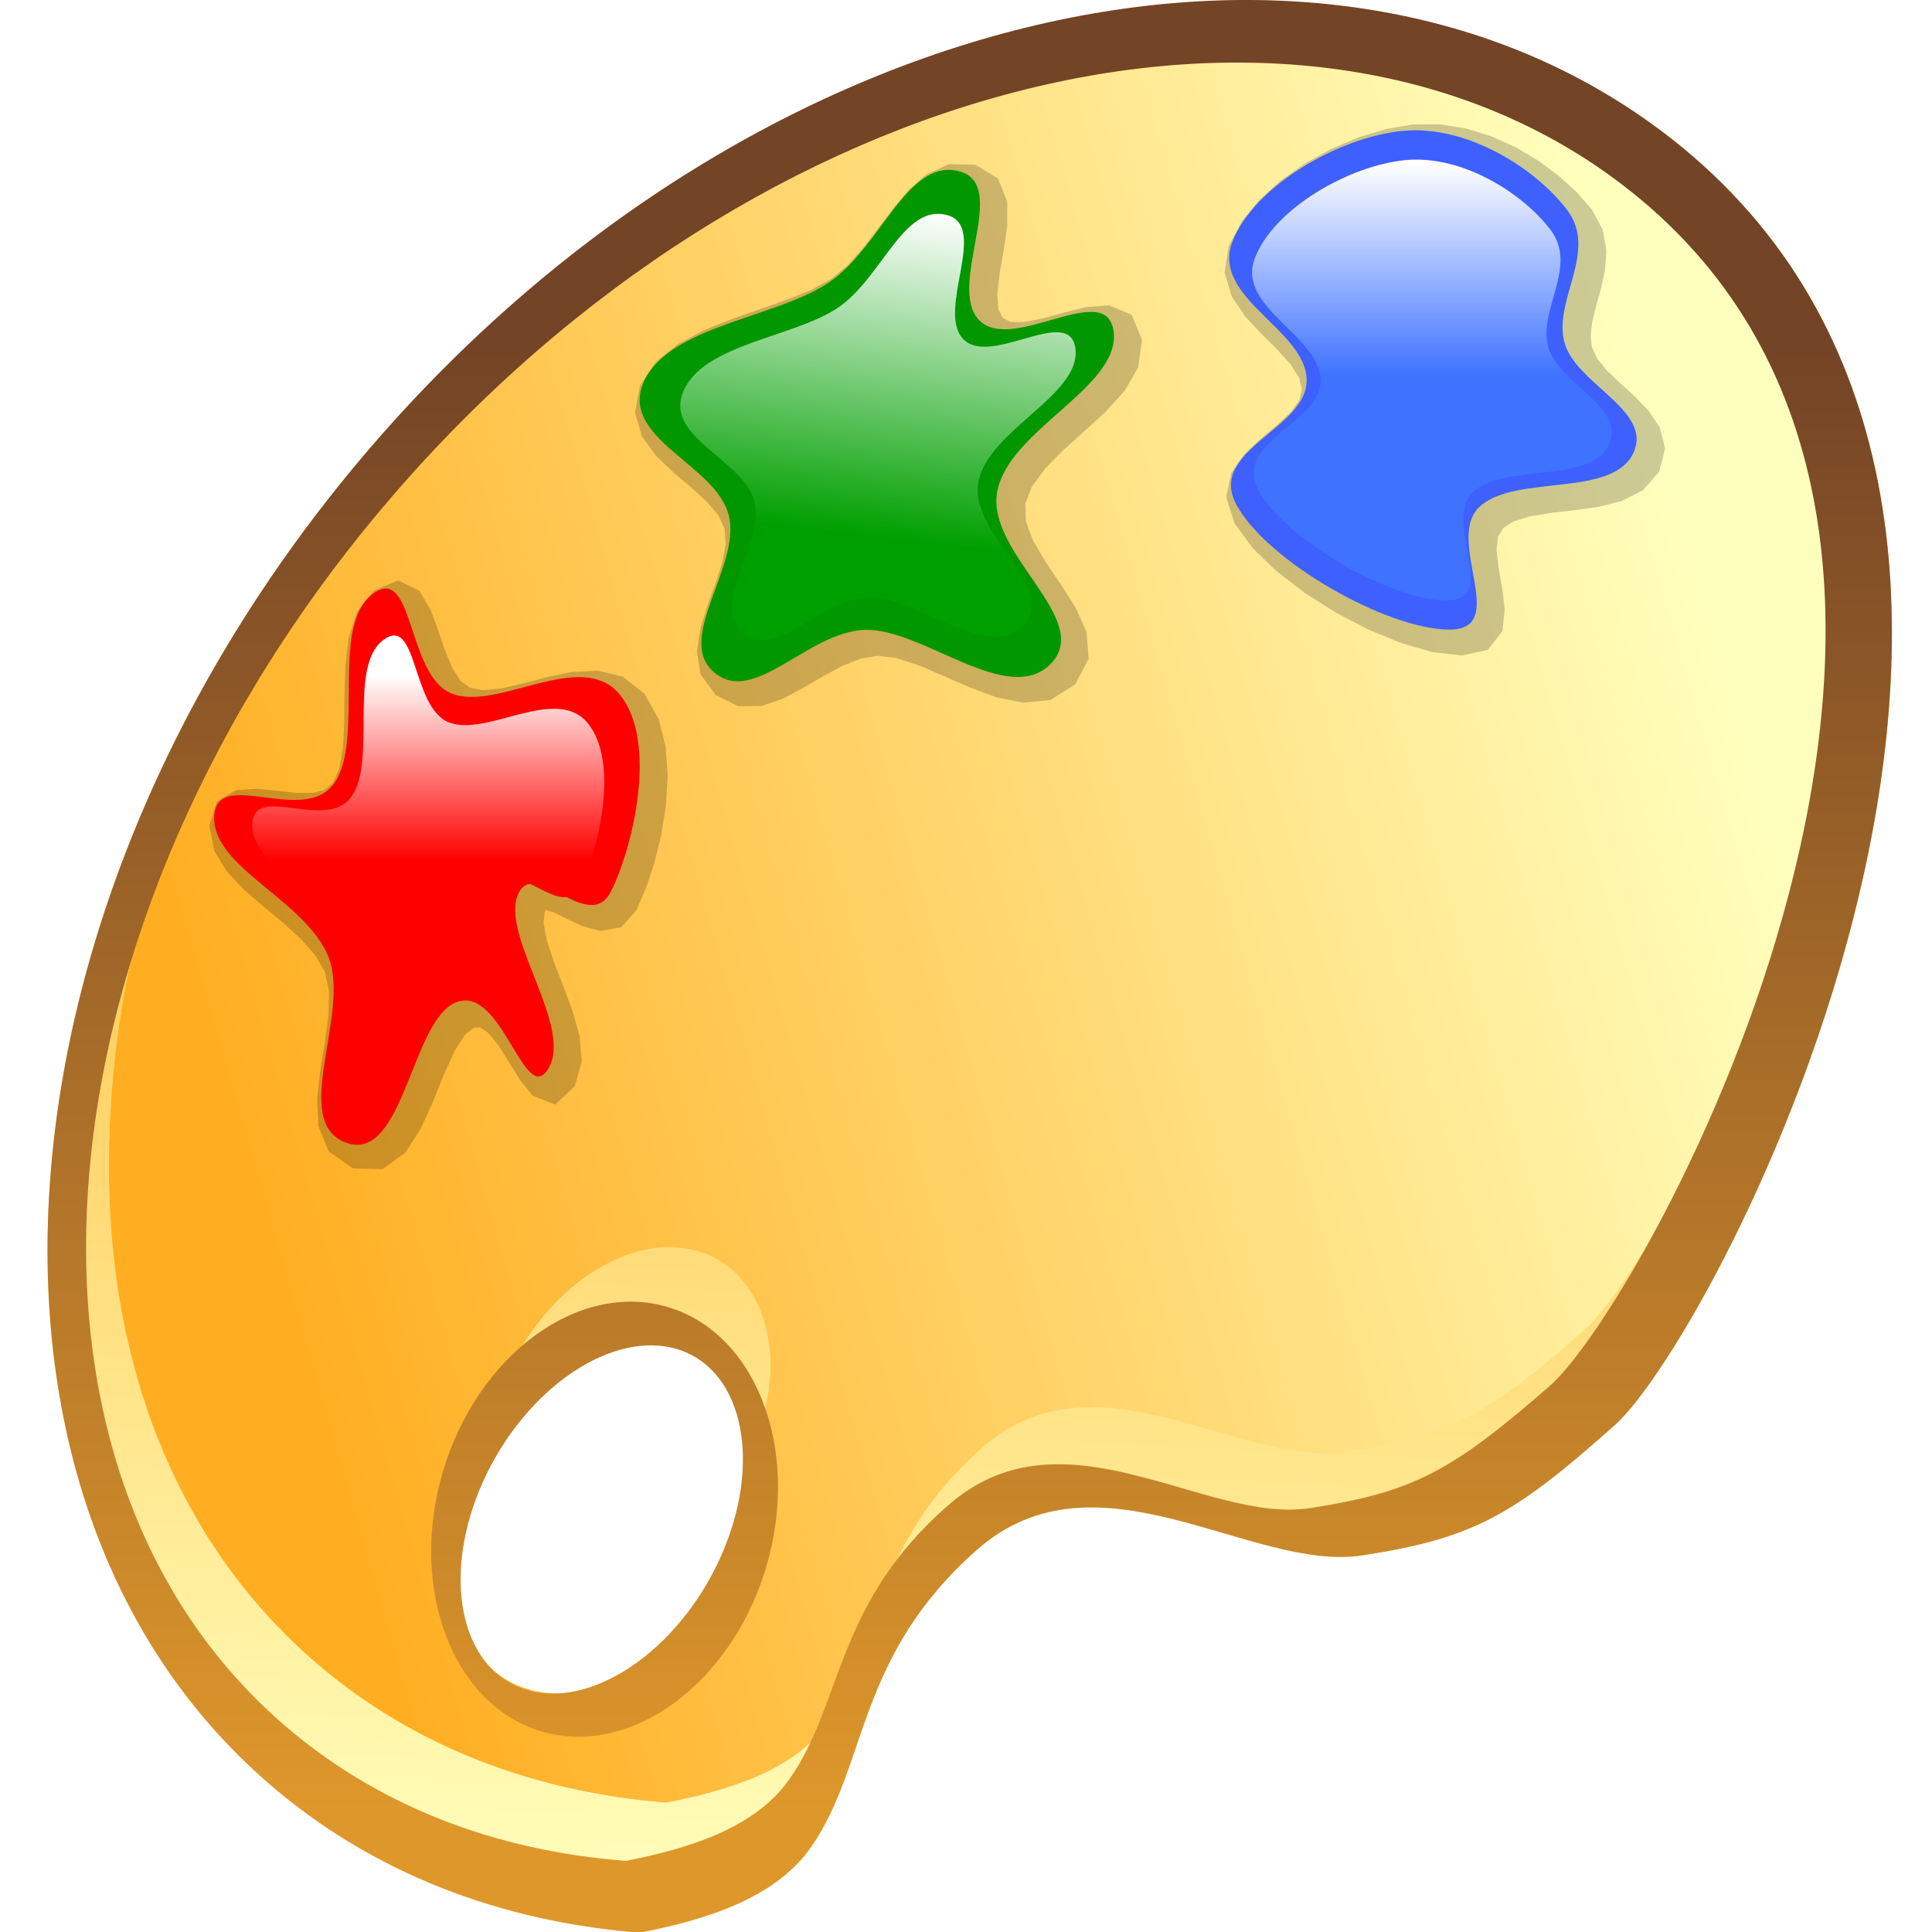
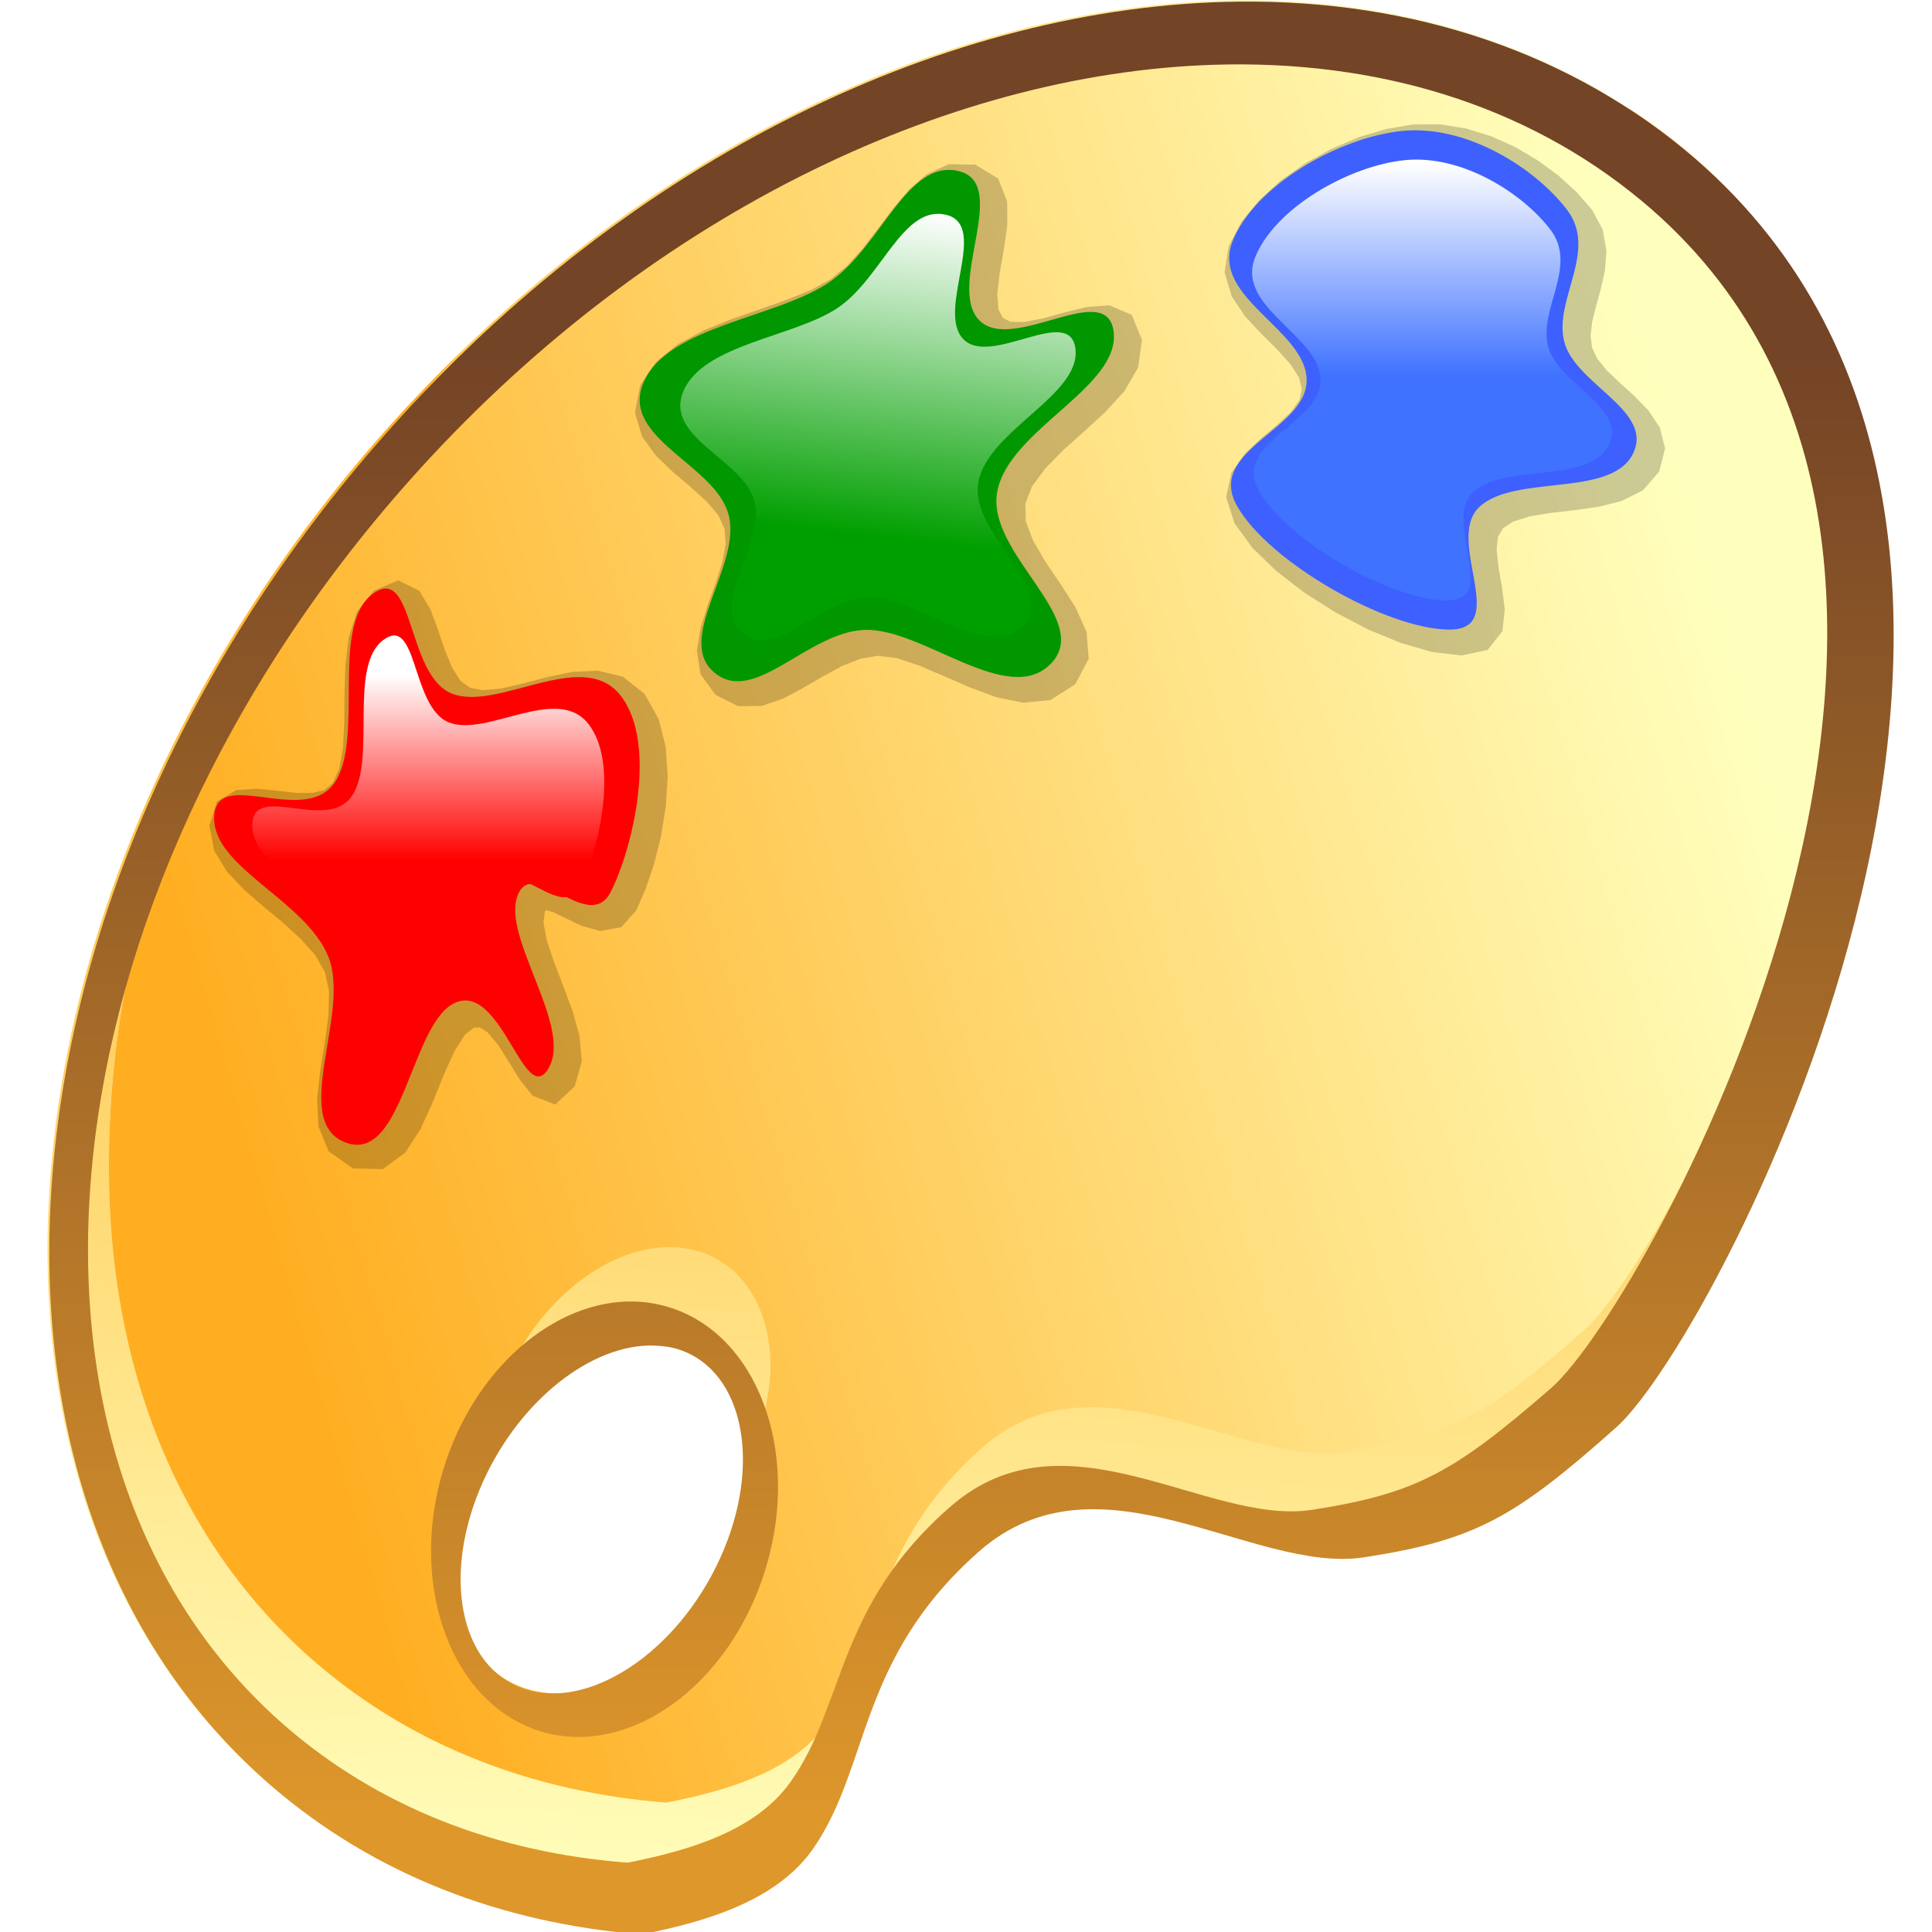
- <svg xmlns="http://www.w3.org/2000/svg" width="122" height="122" viewBox="-0.122 0.464 116 122" overflow="visible" enable-background="new -0.122 0.464 116 122" xml:space="preserve" id="svg2" version="1.0">
-   <defs id="defs81" />
-   <g id="Layer_1_2_" transform="translate(6.3441463e-2,0.4859544)">
-     <path d="M 33.135,99.523 C 37.248,100.104 41.94,96.654 44.183,91.648 C 43.93,87.779 41.802,84.835 38.402,84.358 C 34.608,83.827 30.352,86.52 27.734,90.714 C 27.273,95.286 29.384,98.997 33.135,99.523 z " style="fill:none" id="path5" />
-     <linearGradient id="XMLID_1_" gradientUnits="userSpaceOnUse" x1="39.293" y1="25.108" x2="34.822" y2="121.414">
-       <stop offset="0.006" style="stop-color:rgb(255,174,33)" id="stop8" />
-       <stop offset="0.989" style="stop-color:rgb(255,255,189)" id="stop10" />
+ <svg xmlns="http://www.w3.org/2000/svg" xmlns:xlink="http://www.w3.org/1999/xlink" version="1.0" width="122" height="122" viewBox="-0.122 0.464 116 122" id="svg2" xml:space="preserve" style="overflow:visible">
+   <defs id="defs81">
+     <linearGradient gradientUnits="userSpaceOnUse" id="XMLID_1_" y2="121.414" x2="34.822" y1="25.108" x1="39.293">
+       <stop offset="0.006" style="stop-color:#ffae21;stop-opacity:1" id="stop8" />
+       <stop offset="0.989" style="stop-color:#ffffbd;stop-opacity:1" id="stop10" />
    </linearGradient>
-     <path d="M 38.403,84.358 C 41.803,84.836 43.931,87.779 44.184,91.648 C 44.409,91.146 44.618,90.634 44.79,90.103 C 46.68,84.274 44.533,79 40.005,78.365 C 35.477,77.731 30.241,81.967 28.351,87.791 C 28.027,88.79 27.83,89.77 27.734,90.715 C 30.353,86.52 34.608,83.827 38.403,84.358 z " style="fill:url(#XMLID_1_)" id="path12" />
-     <linearGradient id="XMLID_2_" gradientUnits="userSpaceOnUse" x1="59.612" y1="26.045" x2="55.141" y2="122.347">
-       <stop offset="0.006" style="stop-color:rgb(255,174,33)" id="stop15" />
-       <stop offset="0.989" style="stop-color:rgb(255,255,189)" id="stop17" />
+     <linearGradient gradientUnits="userSpaceOnUse" id="XMLID_2_" y2="122.347" x2="55.141" y1="26.045" x1="59.612">
+       <stop offset="0.006" style="stop-color:#ffae21;stop-opacity:1" id="stop15" />
+       <stop offset="0.989" style="stop-color:#ffffbd;stop-opacity:1" id="stop17" />
    </linearGradient>
-     <path d="M 103.088,9.324 C 101.909,8.352 100.678,7.472 99.41,6.655 C 99.899,7.019 100.388,7.383 100.861,7.773 C 128.131,30.26 102.86,78.268 96.81,83.648 C 90.761,89.035 88.41,90.371 81.811,91.385 C 75.209,92.398 66.064,84.735 58.9,91.07 C 51.733,97.403 52.471,103.75 49.103,108.665 C 46.959,111.791 42.755,113.042 38.886,113.802 C 30.615,113.148 23.005,110.264 16.865,104.954 C -2.867,87.899 -0.096,52.16 23.036,25.399 C 24.181,24.075 25.361,22.811 26.558,21.582 C 24.427,23.61 22.353,25.76 20.366,28.06 C -4.221,56.505 -7.167,94.492 13.807,112.619 C 20.333,118.263 28.422,121.328 37.213,122.023 C 41.326,121.215 45.794,119.885 48.073,116.563 C 51.653,111.338 50.869,104.592 58.486,97.861 C 66.101,91.128 75.822,99.273 82.839,98.197 C 89.854,97.119 92.353,95.698 98.782,89.972 C 105.212,84.254 132.073,33.226 103.088,9.324 z " style="fill:url(#XMLID_2_)" id="path19" />
-     <linearGradient id="XMLID_3_" gradientUnits="userSpaceOnUse" x1="5.911" y1="70.556" x2="109.016" y2="40.991">
-       <stop offset="0.006" style="stop-color:rgb(255,174,33)" id="stop22" />
-       <stop offset="0.989" style="stop-color:rgb(255,255,189)" id="stop24" />
+     <linearGradient gradientUnits="userSpaceOnUse" id="XMLID_3_" y2="40.991" x2="109.016" y1="70.556" x1="5.911">
+       <stop offset="0.006" style="stop-color:#ffae21;stop-opacity:1" id="stop22" />
+       <stop offset="0.989" style="stop-color:#ffffbd;stop-opacity:1" id="stop24" />
    </linearGradient>
-     <path d="M 16.865,104.953 C 23.005,110.263 30.615,113.146 38.886,113.801 C 42.756,113.041 46.959,111.79 49.103,108.664 C 52.471,103.749 51.733,97.402 58.9,91.069 C 66.064,84.734 75.21,92.397 81.811,91.384 C 88.41,90.369 90.761,89.033 96.81,83.647 C 102.86,78.267 128.13,30.259 100.861,7.772 C 100.387,7.382 99.899,7.018 99.41,6.654 C 79.539,-6.165 49.347,-0.104 26.558,21.582 C 25.36,22.811 24.18,24.075 23.036,25.399 C -0.096,52.16 -2.867,87.899 16.865,104.953 z M 26.015,94.376 C 26.44,93.066 27.032,91.84 27.734,90.714 C 27.829,89.769 28.026,88.789 28.351,87.79 C 30.241,81.966 35.477,77.73 40.005,78.364 C 44.533,79 46.68,84.274 44.79,90.103 C 44.618,90.634 44.409,91.146 44.184,91.648 C 44.289,93.254 44.079,95.017 43.489,96.835 C 41.477,103.027 35.911,107.527 31.101,106.848 C 26.289,106.172 24.003,100.572 26.015,94.376 z " style="fill:url(#XMLID_3_)" id="path26" />
-     <linearGradient id="XMLID_4_" gradientUnits="userSpaceOnUse" x1="10.628" y1="69.885" x2="107.473" y2="42.115">
-       <stop offset="0.006" style="stop-color:rgb(255,174,33)" id="stop29" />
-       <stop offset="0.989" style="stop-color:rgb(255,255,189)" id="stop31" />
+     <linearGradient gradientUnits="userSpaceOnUse" id="XMLID_4_" y2="42.115" x2="107.473" y1="69.885" x1="10.628">
+       <stop offset="0.006" style="stop-color:#ffae21;stop-opacity:1" id="stop29" />
+       <stop offset="0.989" style="stop-color:#ffffbd;stop-opacity:1" id="stop31" />
    </linearGradient>
-     <path d="M 16.865,105.06 C 23.005,110.305 30.615,113.154 38.886,113.8 C 42.756,113.049 46.959,111.814 49.103,108.726 C 52.471,103.87 51.733,97.6 58.9,91.344 C 66.064,85.085 75.21,92.656 81.811,91.656 C 88.41,90.653 90.761,89.334 96.81,84.011 C 102.86,78.697 128.13,31.269 100.861,9.054 C 100.387,8.669 99.899,8.309 99.41,7.95 C 79.539,-4.714 49.347,1.273 26.558,22.697 C 25.36,23.911 24.18,25.159 23.036,26.468 C -0.096,52.905 -2.867,88.212 16.865,105.06 z M 26.015,94.612 C 26.44,93.318 27.032,92.106 27.734,90.994 C 27.829,90.06 28.026,89.093 28.351,88.105 C 30.241,82.351 35.477,78.167 40.005,78.793 C 44.532,79.421 46.68,84.631 44.79,90.389 C 44.618,90.914 44.409,91.42 44.184,91.915 C 44.289,93.502 44.079,95.244 43.489,97.039 C 41.477,103.156 35.911,107.602 31.101,106.931 C 26.289,106.264 24.003,100.732 26.015,94.612 z " style="fill:url(#XMLID_4_)" id="path33" />
-     <linearGradient id="XMLID_5_" gradientUnits="userSpaceOnUse" x1="58.077" y1="22.037" x2="58.077" y2="114.324">
-       <stop offset="0" style="stop-color:rgb(116,68,38)" id="stop36" />
-       <stop offset="1" style="stop-color:rgb(222,151,43)" id="stop38" />
+     <linearGradient gradientUnits="userSpaceOnUse" id="XMLID_5_" y2="114.324" x2="58.077" y1="22.037" x1="58.077">
+       <stop offset="0" style="stop-color:#744426;stop-opacity:1" id="stop36" />
+       <stop offset="1" style="stop-color:#de972b;stop-opacity:1" id="stop38" />
    </linearGradient>
-     <path d="M 20.366,28.06 C 44.951,-0.392 81.696,-8.313 103.088,9.324 C 132.068,33.226 105.212,84.25 98.782,89.972 C 92.352,95.698 89.853,97.116 82.839,98.197 C 75.822,99.273 66.102,91.125 58.485,97.861 C 50.87,104.597 51.652,111.339 48.071,116.559 C 45.792,119.885 41.326,121.215 37.214,122.023 C 28.422,121.328 20.331,118.262 13.806,112.619 C -7.169,94.489 -4.221,56.504 20.366,28.06 M 22.574,30.185 C 46.183,3.673 80.744,-3.794 100.382,12.539 C 126.997,34.685 100.783,82.188 94.648,87.524 C 88.503,92.861 86.138,94.185 79.55,95.209 C 72.963,96.231 64.039,88.684 56.767,94.966 C 49.498,101.251 50.086,107.515 46.627,112.38 C 44.423,115.474 40.216,116.721 36.35,117.486 C 28.136,116.861 20.631,114.032 14.644,108.811 C -4.599,92.015 -1.038,56.695 22.574,30.185" style="fill:url(#XMLID_5_);fill-rule:evenodd" id="path40" />
-     <linearGradient id="XMLID_6_" gradientUnits="userSpaceOnUse" x1="34.993" y1="22.04" x2="34.993" y2="114.32">
-       <stop offset="0" style="stop-color:rgb(116,68,38)" id="stop43" />
-       <stop offset="1" style="stop-color:rgb(222,151,43)" id="stop45" />
+     <linearGradient gradientUnits="userSpaceOnUse" id="XMLID_6_" y2="114.32" x2="34.993" y1="22.04" x1="34.993">
+       <stop offset="0" style="stop-color:#744426;stop-opacity:1" id="stop43" />
+       <stop offset="1" style="stop-color:#de972b;stop-opacity:1" id="stop45" />
    </linearGradient>
-     <path d="M 38.996,82.518 C 44.607,84.192 47.392,91.575 45.19,98.955 C 42.985,106.333 36.609,110.985 30.995,109.309 C 25.379,107.633 22.595,100.247 24.795,92.865 C 26.999,85.49 33.375,80.84 38.996,82.518 M 39.696,85.211 C 43.805,86.562 44.968,92.479 42.28,98.381 C 39.592,104.286 34.048,107.998 29.936,106.647 C 25.824,105.297 24.662,99.381 27.346,93.477 C 30.038,87.573 35.582,83.86 39.696,85.211" style="fill:url(#XMLID_6_);fill-rule:evenodd" id="path47" />
-     <path d="M 11.149,55.021 L 12.23,56.165 L 13.442,57.217 L 14.679,58.236 L 15.814,59.272 L 16.731,60.307 L 17.332,61.359 L 17.591,62.571 L 17.558,64.078 L 17.328,65.793 L 17.037,67.592 L 16.838,69.374 L 16.919,71.097 L 17.572,72.684 L 19.1,73.76 L 20.981,73.806 L 22.406,72.76 L 23.376,71.265 L 24.14,69.583 L 24.83,67.872 L 25.511,66.355 L 26.191,65.299 L 26.754,64.867 L 27.125,64.859 L 27.626,65.186 L 28.285,65.986 L 28.959,67.054 L 29.638,68.158 L 30.45,69.168 L 31.877,69.729 L 33.113,68.562 L 33.551,66.998 L 33.41,65.403 L 32.969,63.816 L 32.385,62.253 L 31.802,60.736 L 31.344,59.368 L 31.135,58.258 L 31.213,57.546 L 31.288,57.439 L 31.762,57.588 L 32.562,57.977 L 33.54,58.442 L 34.701,58.765 L 36.034,58.534 L 36.993,57.465 L 37.6,56.073 L 38.122,54.515 L 38.56,52.766 L 38.86,50.901 L 38.978,49.002 L 38.85,47.129 L 38.401,45.372 L 37.512,43.793 L 36.151,42.711 L 34.546,42.325 L 32.928,42.413 L 31.349,42.741 L 29.841,43.138 L 28.46,43.453 L 27.312,43.565 L 26.496,43.411 L 25.906,42.981 L 25.365,42.14 L 24.891,40.984 L 24.455,39.695 L 23.989,38.444 L 23.291,37.284 L 21.963,36.625 L 20.426,37.271 L 19.361,38.609 L 18.835,40.233 L 18.626,41.99 L 18.57,43.8 L 18.556,45.578 L 18.472,47.198 L 18.237,48.524 L 17.835,49.406 L 17.313,49.856 L 16.557,50.046 L 15.509,50.046 L 14.3,49.908 L 13.041,49.786 L 11.737,49.867 L 10.511,50.588 L 10.039,52.112 L 10.339,53.694 L 11.149,55.021 M 74.4,15.526 L 74.144,17.175 L 74.595,18.696 L 75.444,19.96 L 76.46,21.049 L 77.462,22.044 L 78.307,22.98 L 78.847,23.821 L 79.026,24.563 L 78.866,25.243 L 78.349,25.972 L 77.492,26.78 L 76.461,27.646 L 75.425,28.624 L 74.571,29.833 L 74.244,31.371 L 74.771,33.024 L 75.914,34.586 L 77.418,36.04 L 79.2,37.416 L 81.168,38.659 L 83.223,39.736 L 85.284,40.581 L 87.256,41.153 L 89.12,41.368 L 90.757,41.016 L 91.689,39.83 L 91.835,38.443 L 91.673,37.116 L 91.444,35.836 L 91.321,34.697 L 91.408,33.868 L 91.726,33.333 L 92.392,32.902 L 93.445,32.579 L 94.767,32.364 L 96.238,32.195 L 97.742,31.983 L 99.211,31.619 L 100.564,30.939 L 101.588,29.759 L 101.96,28.296 L 101.628,26.966 L 100.9,25.893 L 100.017,24.981 L 99.102,24.153 L 98.275,23.365 L 97.671,22.616 L 97.343,21.915 L 97.256,21.178 L 97.355,20.308 L 97.601,19.322 L 97.9,18.232 L 98.16,17.068 L 98.257,15.809 L 98.024,14.483 L 97.354,13.232 L 96.379,12.118 L 95.252,11.086 L 93.973,10.142 L 92.555,9.293 L 91.026,8.601 L 89.42,8.1 L 87.751,7.827 L 86.061,7.831 L 84.344,8.124 L 82.6,8.648 L 80.877,9.385 L 79.215,10.305 L 77.682,11.387 L 76.328,12.617 L 75.214,13.985 L 74.4,15.526 M 49.299,17.589 L 48.04,18.285 L 46.499,18.906 L 44.783,19.511 L 42.999,20.132 L 41.253,20.84 L 39.633,21.702 L 38.24,22.829 L 37.233,24.329 L 36.912,26.027 L 37.356,27.544 L 38.257,28.778 L 39.34,29.81 L 40.459,30.758 L 41.456,31.665 L 42.191,32.54 L 42.573,33.385 L 42.639,34.342 L 42.424,35.5 L 42.007,36.805 L 41.504,38.18 L 41.059,39.597 L 40.823,41.055 L 41.043,42.542 L 41.991,43.851 L 43.425,44.572 L 44.896,44.56 L 46.249,44.1 L 47.521,43.425 L 48.764,42.7 L 49.973,42.041 L 51.136,41.578 L 52.227,41.387 L 53.42,41.532 L 54.837,41.996 L 56.403,42.663 L 58.043,43.38 L 59.719,44.002 L 61.424,44.35 L 63.148,44.184 L 64.705,43.194 L 65.562,41.578 L 65.426,39.883 L 64.738,38.35 L 63.809,36.892 L 62.847,35.48 L 62.052,34.121 L 61.588,32.891 L 61.559,31.793 L 61.976,30.703 L 62.822,29.555 L 63.982,28.379 L 65.308,27.193 L 66.637,25.971 L 67.823,24.67 L 68.685,23.187 L 68.929,21.443 L 68.279,19.856 L 66.861,19.26 L 65.42,19.367 L 64.016,19.711 L 62.657,20.087 L 61.451,20.319 L 60.6,20.298 L 60.142,20.05 L 59.865,19.515 L 59.79,18.545 L 59.94,17.228 L 60.201,15.749 L 60.423,14.224 L 60.416,12.703 L 59.837,11.249 L 58.4,10.376 L 56.738,10.347 L 55.35,10.969 L 54.211,11.955 L 53.211,13.136 L 52.271,14.395 L 51.322,15.63 L 50.344,16.724 L 49.299,17.589" style="opacity:0.2;fill-rule:evenodd" id="path49" />
-     <g id="g51">
-       <path d="M 10.339,51.565 C 10.447,48.356 15.988,52.161 17.919,49.437 C 19.854,46.716 17.643,39.556 20.314,37.509 C 22.986,35.463 22.454,42.602 25.335,43.77 C 28.219,44.942 33.565,40.861 35.975,43.865 C 38.38,46.865 36.764,53.579 35.376,56.304 C 33.984,59.023 30.415,53.918 29.48,56.579 C 28.543,59.229 32.968,64.781 31.466,67.412 C 29.96,70.039 28.537,62.186 25.657,63.257 C 22.776,64.319 22.322,73.432 18.69,72.144 C 15.059,70.86 19,63.966 17.548,60.39 C 16.094,56.802 10.231,54.772 10.339,51.565 z " style="fill:#ff0000;fill-rule:evenodd" id="path53" />
-       <linearGradient id="XMLID_7_" gradientUnits="userSpaceOnUse" x1="23.812" y1="63.071" x2="23.812" y2="33.835">
-         <stop offset="0.3" style="stop-color:rgb(255,0,0)" id="stop56" />
-         <stop offset="0.7" style="stop-color:rgb(255,255,255)" id="stop58" />
-       </linearGradient>
-       <path d="M 12.745,52.038 C 12.834,49.385 17.418,52.527 19.015,50.273 C 20.615,48.025 18.787,42.101 20.996,40.41 C 23.206,38.72 22.767,44.624 25.149,45.59 C 27.534,46.559 31.957,43.182 33.95,45.668 C 35.941,48.15 34.605,53.705 33.455,55.958 C 32.305,58.203 29.351,53.977 28.578,56.182 C 27.803,58.378 31.464,62.976 30.224,65.143 C 28.976,67.318 27.8,60.822 25.417,61.709 C 23.033,62.587 22.658,70.122 19.654,69.059 C 16.65,67.997 19.911,62.296 18.709,59.33 C 17.505,56.372 12.655,54.689 12.745,52.038 z " style="fill:url(#XMLID_7_);fill-rule:evenodd" id="path60" />
-       <path d="M 49.131,17.833 C 45.796,20.067 38.981,20.568 37.454,24.123 C 35.927,27.686 42.049,29.302 42.836,32.534 C 43.623,35.762 39.387,40.323 41.925,42.448 C 44.463,44.573 47.824,39.851 51.458,39.751 C 55.093,39.655 60.508,44.685 63.189,41.872 C 65.866,39.063 59.05,34.912 59.79,31.009 C 60.527,27.111 67.51,24.45 67.142,20.97 C 66.774,17.494 60.723,22.358 58.641,20.191 C 56.559,18.024 60.65,11.602 57.363,10.786 C 54.072,9.975 52.466,15.601 49.131,17.833 z " style="fill:#009700;fill-rule:evenodd" id="path62" />
-       <linearGradient id="XMLID_8_" gradientUnits="userSpaceOnUse" x1="50.078" y1="43.037" x2="54.515" y2="4.663">
-         <stop offset="0.242" style="stop-color:rgb(0,159,0)" id="stop65" />
-         <stop offset="0.78" style="stop-color:rgb(255,255,255)" id="stop67" />
-       </linearGradient>
-       <path d="M 49.711,19.42 C 46.929,21.285 41.246,21.7 39.975,24.666 C 38.703,27.637 43.808,28.983 44.462,31.676 C 45.119,34.369 41.587,38.173 43.702,39.946 C 45.819,41.72 48.622,37.779 51.653,37.701 C 54.683,37.618 59.199,41.815 61.432,39.466 C 63.665,37.125 57.983,33.666 58.598,30.409 C 59.214,27.157 65.036,24.94 64.73,22.04 C 64.419,19.139 59.375,23.196 57.641,21.389 C 55.906,19.583 59.315,14.226 56.574,13.546 C 53.832,12.867 52.494,17.561 49.711,19.42 z " style="fill:url(#XMLID_8_);fill-rule:evenodd" id="path69" />
-       <path d="M 74.637,15.245 C 73.27,18.779 79.269,20.788 79.325,23.953 C 79.384,27.119 72.913,28.391 74.943,31.949 C 76.973,35.512 84.419,39.721 88.325,39.735 C 92.227,39.752 88.03,34.096 90.221,32 C 92.415,29.907 98.492,31.416 99.909,28.673 C 101.329,25.93 96.325,24.277 95.603,21.596 C 94.882,18.911 97.77,15.841 95.756,13.211 C 93.747,10.584 89.434,7.858 85.399,8.243 C 81.365,8.632 76,11.715 74.637,15.245 z " style="fill:#3d60ff;fill-rule:evenodd" id="path71" />
-       <linearGradient id="XMLID_9_" gradientUnits="userSpaceOnUse" x1="87.219" y1="30.395" x2="87.219" y2="3.566">
-         <stop offset="0.25" style="stop-color:rgb(63,114,255)" id="stop74" />
-         <stop offset="0.75" style="stop-color:rgb(255,255,255)" id="stop76" />
-       </linearGradient>
-       <path d="M 76.058,16.268 C 74.852,19.388 80.148,21.161 80.201,23.961 C 80.256,26.754 74.537,27.877 76.331,31.022 C 78.126,34.166 84.697,37.883 88.147,37.895 C 91.594,37.907 87.887,32.915 89.826,31.067 C 91.762,29.215 97.132,30.549 98.381,28.126 C 99.633,25.707 95.212,24.248 94.579,21.878 C 93.94,19.508 96.489,16.799 94.714,14.475 C 92.937,12.15 89.13,9.747 85.564,10.088 C 81.999,10.431 77.264,13.148 76.058,16.268 z " style="fill:url(#XMLID_9_);fill-rule:evenodd" id="path78" />
-     </g>
+     <linearGradient xlink:href="#XMLID_6_" id="linearGradient2459" gradientUnits="userSpaceOnUse" x1="34.993" y1="22.04" x2="34.993" y2="114.32" gradientTransform="translate(6.3441463e-2,0.4859544)" />
+     <linearGradient xlink:href="#XMLID_5_" id="linearGradient2462" gradientUnits="userSpaceOnUse" x1="58.077" y1="22.037" x2="58.077" y2="114.324" gradientTransform="translate(58.76156,15.44822)" />
+     <linearGradient xlink:href="#XMLID_4_" id="linearGradient2465" gradientUnits="userSpaceOnUse" x1="10.628" y1="69.885" x2="107.473" y2="42.115" gradientTransform="translate(6.3441463e-2,0.4859544)" />
+     <linearGradient xlink:href="#XMLID_3_" id="linearGradient2468" gradientUnits="userSpaceOnUse" x1="5.911" y1="70.556" x2="109.016" y2="40.991" gradientTransform="translate(6.3441463e-2,0.4859544)" />
+     <linearGradient xlink:href="#XMLID_2_" id="linearGradient2471" gradientUnits="userSpaceOnUse" x1="59.612" y1="26.045" x2="55.141" y2="122.347" gradientTransform="translate(6.3441463e-2,0.4859544)" />
+     <linearGradient xlink:href="#XMLID_1_" id="linearGradient2474" gradientUnits="userSpaceOnUse" x1="39.293" y1="25.108" x2="34.822" y2="121.414" gradientTransform="translate(6.3441463e-2,0.4859544)" />
+     <linearGradient xlink:href="#XMLID_5_" id="linearGradient2502" gradientUnits="userSpaceOnUse" gradientTransform="translate(-2.943464,1.06505)" x1="58.077" y1="22.037" x2="58.077" y2="114.324" />
+   </defs>
+   <path style="fill:none" id="path5" d="M 33.198,100.009 C 37.311,100.59 42.003,97.14 44.246,92.134 C 43.993,88.265 41.865,85.321 38.465,84.844 C 34.671,84.313 30.415,87.006 27.797,91.2 C 27.336,95.772 29.447,99.483 33.198,100.009 z" />
+   <path style="fill:url(#linearGradient2474)" id="path12" d="M 38.466,84.844 C 41.866,85.322 43.994,88.265 44.247,92.134 C 44.472,91.632 44.681,91.12 44.853,90.589 C 46.743,84.76 44.596,79.486 40.068,78.851 C 35.54,78.217 30.304,82.453 28.414,88.277 C 28.09,89.276 27.893,90.256 27.797,91.201 C 30.416,87.006 34.671,84.313 38.466,84.844 z" />
+   <path style="fill:url(#linearGradient2471)" id="path19" d="M 103.151,9.81 C 101.972,8.838 100.741,7.958 99.473,7.141 C 99.962,7.505 100.451,7.869 100.924,8.259 C 128.194,30.746 102.923,78.754 96.873,84.134 C 90.824,89.521 88.473,90.857 81.874,91.871 C 75.272,92.884 66.127,85.221 58.963,91.556 C 51.796,97.889 52.534,104.236 49.166,109.151 C 47.022,112.277 42.818,113.528 38.949,114.288 C 30.678,113.634 23.068,110.75 16.928,105.44 C -2.804,88.385 -0.033,52.646 23.099,25.885 C 24.244,24.561 25.424,23.297 26.621,22.068 C 24.49,24.096 22.416,26.246 20.429,28.546 C -4.158,56.991 -7.104,94.978 13.87,113.105 C 20.396,118.749 28.485,121.814 37.276,122.509 C 41.389,121.701 45.857,120.371 48.136,117.049 C 51.716,111.824 50.932,105.078 58.549,98.347 C 66.164,91.614 75.885,99.759 82.902,98.683 C 89.917,97.605 92.416,96.184 98.845,90.458 C 105.275,84.74 132.136,33.712 103.151,9.81 z" />
+   <path style="fill:url(#linearGradient2468)" id="path26" d="M 16.928,105.439 C 23.068,110.749 30.678,113.632 38.949,114.287 C 42.819,113.527 47.022,112.276 49.166,109.15 C 52.534,104.235 51.796,97.888 58.963,91.555 C 66.127,85.22 75.273,92.883 81.874,91.87 C 88.473,90.855 90.824,89.519 96.873,84.133 C 102.923,78.753 128.193,30.745 100.924,8.258 C 100.45,7.868 99.962,7.504 99.473,7.14 C 79.602,-5.679 49.41,0.382 26.621,22.068 C 25.423,23.297 24.243,24.561 23.099,25.885 C -0.033,52.646 -2.804,88.385 16.928,105.439 z M 26.078,94.862 C 26.503,93.552 27.095,92.326 27.797,91.2 C 27.892,90.255 28.089,89.275 28.414,88.276 C 30.304,82.452 35.54,78.216 40.068,78.85 C 44.596,79.486 46.743,84.76 44.853,90.589 C 44.681,91.12 44.472,91.632 44.247,92.134 C 44.352,93.74 44.142,95.503 43.552,97.321 C 41.54,103.513 35.974,108.013 31.164,107.334 C 26.352,106.658 24.066,101.058 26.078,94.862 z" />
+   <path style="fill:url(#linearGradient2465)" id="path33" d="M 16.928,105.546 C 23.068,110.791 30.678,113.64 38.949,114.286 C 42.819,113.535 47.022,112.3 49.166,109.212 C 52.534,104.356 51.796,98.086 58.963,91.83 C 66.127,85.571 75.273,93.142 81.874,92.142 C 88.473,91.139 90.824,89.82 96.873,84.497 C 102.923,79.183 128.193,31.755 100.924,9.54 C 100.45,9.155 99.962,8.795 99.473,8.436 C 79.602,-4.228 49.41,1.759 26.621,23.183 C 25.423,24.397 24.243,25.645 23.099,26.954 C -0.033,53.391 -2.804,88.698 16.928,105.546 z M 26.078,95.098 C 26.503,93.804 27.095,92.592 27.797,91.48 C 27.892,90.546 28.089,89.579 28.414,88.591 C 30.304,82.837 35.54,78.653 40.068,79.279 C 44.595,79.907 46.743,85.117 44.853,90.875 C 44.681,91.4 44.472,91.906 44.247,92.401 C 44.352,93.988 44.142,95.73 43.552,97.525 C 41.54,103.642 35.974,108.088 31.164,107.417 C 26.352,106.75 24.066,101.218 26.078,95.098 z" />
+   <path style="fill:url(#linearGradient2459);fill-rule:evenodd" d="M 40.062 82.188 C 35.046 82.054 29.897 86.422 27.969 92.875 C 25.769 100.257 28.571 107.668 34.188 109.344 C 39.801 111.02 46.17 106.347 48.375 98.969 C 50.577 91.589 47.798 84.205 42.188 82.531 C 41.485 82.322 40.779 82.207 40.062 82.188 z M 41.281 84.969 C 41.832 84.985 42.361 85.05 42.875 85.219 C 46.984 86.57 48.157 92.504 45.469 98.406 C 42.781 104.311 37.237 108.007 33.125 106.656 C 29.013 105.306 27.847 99.404 30.531 93.5 C 32.887 88.334 37.427 84.855 41.281 84.969 z " transform="translate(-3.122,0.464)" id="path47" />
+   <path style="opacity:0.2;fill-rule:evenodd" id="path49" d="M 11.212,55.507 L 12.293,56.651 L 13.505,57.703 L 14.742,58.722 L 15.877,59.758 L 16.794,60.793 L 17.395,61.845 L 17.654,63.057 L 17.621,64.564 L 17.391,66.279 L 17.1,68.078 L 16.901,69.86 L 16.982,71.583 L 17.635,73.17 L 19.163,74.246 L 21.044,74.292 L 22.469,73.246 L 23.439,71.751 L 24.203,70.069 L 24.893,68.358 L 25.574,66.841 L 26.254,65.785 L 26.817,65.353 L 27.188,65.345 L 27.689,65.672 L 28.348,66.472 L 29.022,67.54 L 29.701,68.644 L 30.513,69.654 L 31.94,70.215 L 33.176,69.048 L 33.614,67.484 L 33.473,65.889 L 33.032,64.302 L 32.448,62.739 L 31.865,61.222 L 31.407,59.854 L 31.198,58.744 L 31.276,58.032 L 31.351,57.925 L 31.825,58.074 L 32.625,58.463 L 33.603,58.928 L 34.764,59.251 L 36.097,59.02 L 37.056,57.951 L 37.663,56.559 L 38.185,55.001 L 38.623,53.252 L 38.923,51.387 L 39.041,49.488 L 38.913,47.615 L 38.464,45.858 L 37.575,44.279 L 36.214,43.197 L 34.609,42.811 L 32.991,42.899 L 31.412,43.227 L 29.904,43.624 L 28.523,43.939 L 27.375,44.051 L 26.559,43.897 L 25.969,43.467 L 25.428,42.626 L 24.954,41.47 L 24.518,40.181 L 24.052,38.93 L 23.354,37.77 L 22.026,37.111 L 20.489,37.757 L 19.424,39.095 L 18.898,40.719 L 18.689,42.476 L 18.633,44.286 L 18.619,46.064 L 18.535,47.684 L 18.3,49.01 L 17.898,49.892 L 17.376,50.342 L 16.62,50.532 L 15.572,50.532 L 14.363,50.394 L 13.104,50.272 L 11.8,50.353 L 10.574,51.074 L 10.102,52.598 L 10.402,54.18 L 11.212,55.507 M 74.463,16.012 L 74.207,17.661 L 74.658,19.182 L 75.507,20.446 L 76.523,21.535 L 77.525,22.53 L 78.37,23.466 L 78.91,24.307 L 79.089,25.049 L 78.929,25.729 L 78.412,26.458 L 77.555,27.266 L 76.524,28.132 L 75.488,29.11 L 74.634,30.319 L 74.307,31.857 L 74.834,33.51 L 75.977,35.072 L 77.481,36.526 L 79.263,37.902 L 81.231,39.145 L 83.286,40.222 L 85.347,41.067 L 87.319,41.639 L 89.183,41.854 L 90.82,41.502 L 91.752,40.316 L 91.898,38.929 L 91.736,37.602 L 91.507,36.322 L 91.384,35.183 L 91.471,34.354 L 91.789,33.819 L 92.455,33.388 L 93.508,33.065 L 94.83,32.85 L 96.301,32.681 L 97.805,32.469 L 99.274,32.105 L 100.627,31.425 L 101.651,30.245 L 102.023,28.782 L 101.691,27.452 L 100.963,26.379 L 100.08,25.467 L 99.165,24.639 L 98.338,23.851 L 97.734,23.102 L 97.406,22.401 L 97.319,21.664 L 97.418,20.794 L 97.664,19.808 L 97.963,18.718 L 98.223,17.554 L 98.32,16.295 L 98.087,14.969 L 97.417,13.718 L 96.442,12.604 L 95.315,11.572 L 94.036,10.628 L 92.618,9.779 L 91.089,9.087 L 89.483,8.586 L 87.814,8.313 L 86.124,8.317 L 84.407,8.61 L 82.663,9.134 L 80.94,9.871 L 79.278,10.791 L 77.745,11.873 L 76.391,13.103 L 75.277,14.471 L 74.463,16.012 M 49.362,18.075 L 48.103,18.771 L 46.562,19.392 L 44.846,19.997 L 43.062,20.618 L 41.316,21.326 L 39.696,22.188 L 38.303,23.315 L 37.296,24.815 L 36.975,26.513 L 37.419,28.03 L 38.32,29.264 L 39.403,30.296 L 40.522,31.244 L 41.519,32.151 L 42.254,33.026 L 42.636,33.871 L 42.702,34.828 L 42.487,35.986 L 42.07,37.291 L 41.567,38.666 L 41.122,40.083 L 40.886,41.541 L 41.106,43.028 L 42.054,44.337 L 43.488,45.058 L 44.959,45.046 L 46.312,44.586 L 47.584,43.911 L 48.827,43.186 L 50.036,42.527 L 51.199,42.064 L 52.29,41.873 L 53.483,42.018 L 54.9,42.482 L 56.466,43.149 L 58.106,43.866 L 59.782,44.488 L 61.487,44.836 L 63.211,44.67 L 64.768,43.68 L 65.625,42.064 L 65.489,40.369 L 64.801,38.836 L 63.872,37.378 L 62.91,35.966 L 62.115,34.607 L 61.651,33.377 L 61.622,32.279 L 62.039,31.189 L 62.885,30.041 L 64.045,28.865 L 65.371,27.679 L 66.7,26.457 L 67.886,25.156 L 68.748,23.673 L 68.992,21.929 L 68.342,20.342 L 66.924,19.746 L 65.483,19.853 L 64.079,20.197 L 62.72,20.573 L 61.514,20.805 L 60.663,20.784 L 60.205,20.536 L 59.928,20.001 L 59.853,19.031 L 60.003,17.714 L 60.264,16.235 L 60.486,14.71 L 60.479,13.189 L 59.9,11.735 L 58.463,10.862 L 56.801,10.833 L 55.413,11.455 L 54.274,12.441 L 53.274,13.622 L 52.334,14.881 L 51.385,16.116 L 50.407,17.21 L 49.362,18.075" />
+   <g id="g51" transform="translate(6.3441463e-2,0.4859544)">
+     <path style="fill:#ff0000;fill-rule:evenodd" id="path53" d="M 10.339,51.565 C 10.447,48.356 15.988,52.161 17.919,49.437 C 19.854,46.716 17.643,39.556 20.314,37.509 C 22.986,35.463 22.454,42.602 25.335,43.77 C 28.219,44.942 33.565,40.861 35.975,43.865 C 38.38,46.865 36.764,53.579 35.376,56.304 C 33.984,59.023 30.415,53.918 29.48,56.579 C 28.543,59.229 32.968,64.781 31.466,67.412 C 29.96,70.039 28.537,62.186 25.657,63.257 C 22.776,64.319 22.322,73.432 18.69,72.144 C 15.059,70.86 19,63.966 17.548,60.39 C 16.094,56.802 10.231,54.772 10.339,51.565 z" />
+     <linearGradient gradientUnits="userSpaceOnUse" id="XMLID_7_" y2="33.835" x2="23.812" y1="63.071" x1="23.812">
+       <stop offset="0.3" style="stop-color:#ff0000;stop-opacity:1" id="stop56" />
+       <stop offset="0.7" style="stop-color:#ffffff;stop-opacity:1" id="stop58" />
+     </linearGradient>
+     <path style="fill:url(#XMLID_7_);fill-rule:evenodd" id="path60" d="M 12.745,52.038 C 12.834,49.385 17.418,52.527 19.015,50.273 C 20.615,48.025 18.787,42.101 20.996,40.41 C 23.206,38.72 22.767,44.624 25.149,45.59 C 27.534,46.559 31.957,43.182 33.95,45.668 C 35.941,48.15 34.605,53.705 33.455,55.958 C 32.305,58.203 29.351,53.977 28.578,56.182 C 27.803,58.378 31.464,62.976 30.224,65.143 C 28.976,67.318 27.8,60.822 25.417,61.709 C 23.033,62.587 22.658,70.122 19.654,69.059 C 16.65,67.997 19.911,62.296 18.709,59.33 C 17.505,56.372 12.655,54.689 12.745,52.038 z" />
+     <path style="fill:#009700;fill-rule:evenodd" id="path62" d="M 49.131,17.833 C 45.796,20.067 38.981,20.568 37.454,24.123 C 35.927,27.686 42.049,29.302 42.836,32.534 C 43.623,35.762 39.387,40.323 41.925,42.448 C 44.463,44.573 47.824,39.851 51.458,39.751 C 55.093,39.655 60.508,44.685 63.189,41.872 C 65.866,39.063 59.05,34.912 59.79,31.009 C 60.527,27.111 67.51,24.45 67.142,20.97 C 66.774,17.494 60.723,22.358 58.641,20.191 C 56.559,18.024 60.65,11.602 57.363,10.786 C 54.072,9.975 52.466,15.601 49.131,17.833 z" />
+     <linearGradient gradientUnits="userSpaceOnUse" id="XMLID_8_" y2="4.663" x2="54.515" y1="43.037" x1="50.078">
+       <stop offset="0.242" style="stop-color:#009f00;stop-opacity:1" id="stop65" />
+       <stop offset="0.78" style="stop-color:#ffffff;stop-opacity:1" id="stop67" />
+     </linearGradient>
+     <path style="fill:url(#XMLID_8_);fill-rule:evenodd" id="path69" d="M 49.711,19.42 C 46.929,21.285 41.246,21.7 39.975,24.666 C 38.703,27.637 43.808,28.983 44.462,31.676 C 45.119,34.369 41.587,38.173 43.702,39.946 C 45.819,41.72 48.622,37.779 51.653,37.701 C 54.683,37.618 59.199,41.815 61.432,39.466 C 63.665,37.125 57.983,33.666 58.598,30.409 C 59.214,27.157 65.036,24.94 64.73,22.04 C 64.419,19.139 59.375,23.196 57.641,21.389 C 55.906,19.583 59.315,14.226 56.574,13.546 C 53.832,12.867 52.494,17.561 49.711,19.42 z" />
+     <path style="fill:#3d60ff;fill-rule:evenodd" id="path71" d="M 74.637,15.245 C 73.27,18.779 79.269,20.788 79.325,23.953 C 79.384,27.119 72.913,28.391 74.943,31.949 C 76.973,35.512 84.419,39.721 88.325,39.735 C 92.227,39.752 88.03,34.096 90.221,32 C 92.415,29.907 98.492,31.416 99.909,28.673 C 101.329,25.93 96.325,24.277 95.603,21.596 C 94.882,18.911 97.77,15.841 95.756,13.211 C 93.747,10.584 89.434,7.858 85.399,8.243 C 81.365,8.632 76,11.715 74.637,15.245 z" />
+     <linearGradient gradientUnits="userSpaceOnUse" id="XMLID_9_" y2="3.566" x2="87.219" y1="30.395" x1="87.219">
+       <stop offset="0.25" style="stop-color:#3f72ff;stop-opacity:1" id="stop74" />
+       <stop offset="0.75" style="stop-color:#ffffff;stop-opacity:1" id="stop76" />
+     </linearGradient>
+     <path style="fill:url(#XMLID_9_);fill-rule:evenodd" id="path78" d="M 76.058,16.268 C 74.852,19.388 80.148,21.161 80.201,23.961 C 80.256,26.754 74.537,27.877 76.331,31.022 C 78.126,34.166 84.697,37.883 88.147,37.895 C 91.594,37.907 87.887,32.915 89.826,31.067 C 91.762,29.215 97.132,30.549 98.381,28.126 C 99.633,25.707 95.212,24.248 94.579,21.878 C 93.94,19.508 96.489,16.799 94.714,14.475 C 92.937,12.15 89.13,9.747 85.564,10.088 C 81.999,10.431 77.264,13.148 76.058,16.268 z" />
  </g>
+   <path style="fill:url(#linearGradient2502);fill-rule:evenodd" d="M 74.17,0.586 C 56.021,1.101 35.911,10.866 20.545,28.648 C -4.042,57.092 -6.993,95.081 13.982,113.211 C 20.507,118.854 28.597,121.922 37.389,122.617 C 41.501,121.809 45.985,120.474 48.264,117.148 C 51.845,111.928 51.055,105.197 58.67,98.461 C 66.287,91.725 75.997,99.88 83.014,98.804 C 90.028,97.723 92.521,96.312 98.951,90.586 C 105.381,84.864 132.244,33.831 103.264,9.929 C 95.242,3.315 85.059,0.276 74.17,0.586 z M 73.545,4.554 C 83.742,4.236 93.181,7.023 100.545,13.148 C 127.16,35.294 100.961,82.781 94.826,88.117 C 88.681,93.454 86.32,94.78 79.732,95.804 C 73.145,96.826 64.223,89.272 56.951,95.554 C 49.682,101.839 50.254,108.127 46.795,112.992 C 44.591,116.086 40.38,117.321 36.514,118.086 C 28.3,117.461 20.813,114.619 14.826,109.398 C -4.417,92.602 -0.848,57.283 22.764,30.773 C 37.519,14.203 56.55,5.085 73.545,4.554 z" id="path40" />
</svg>
